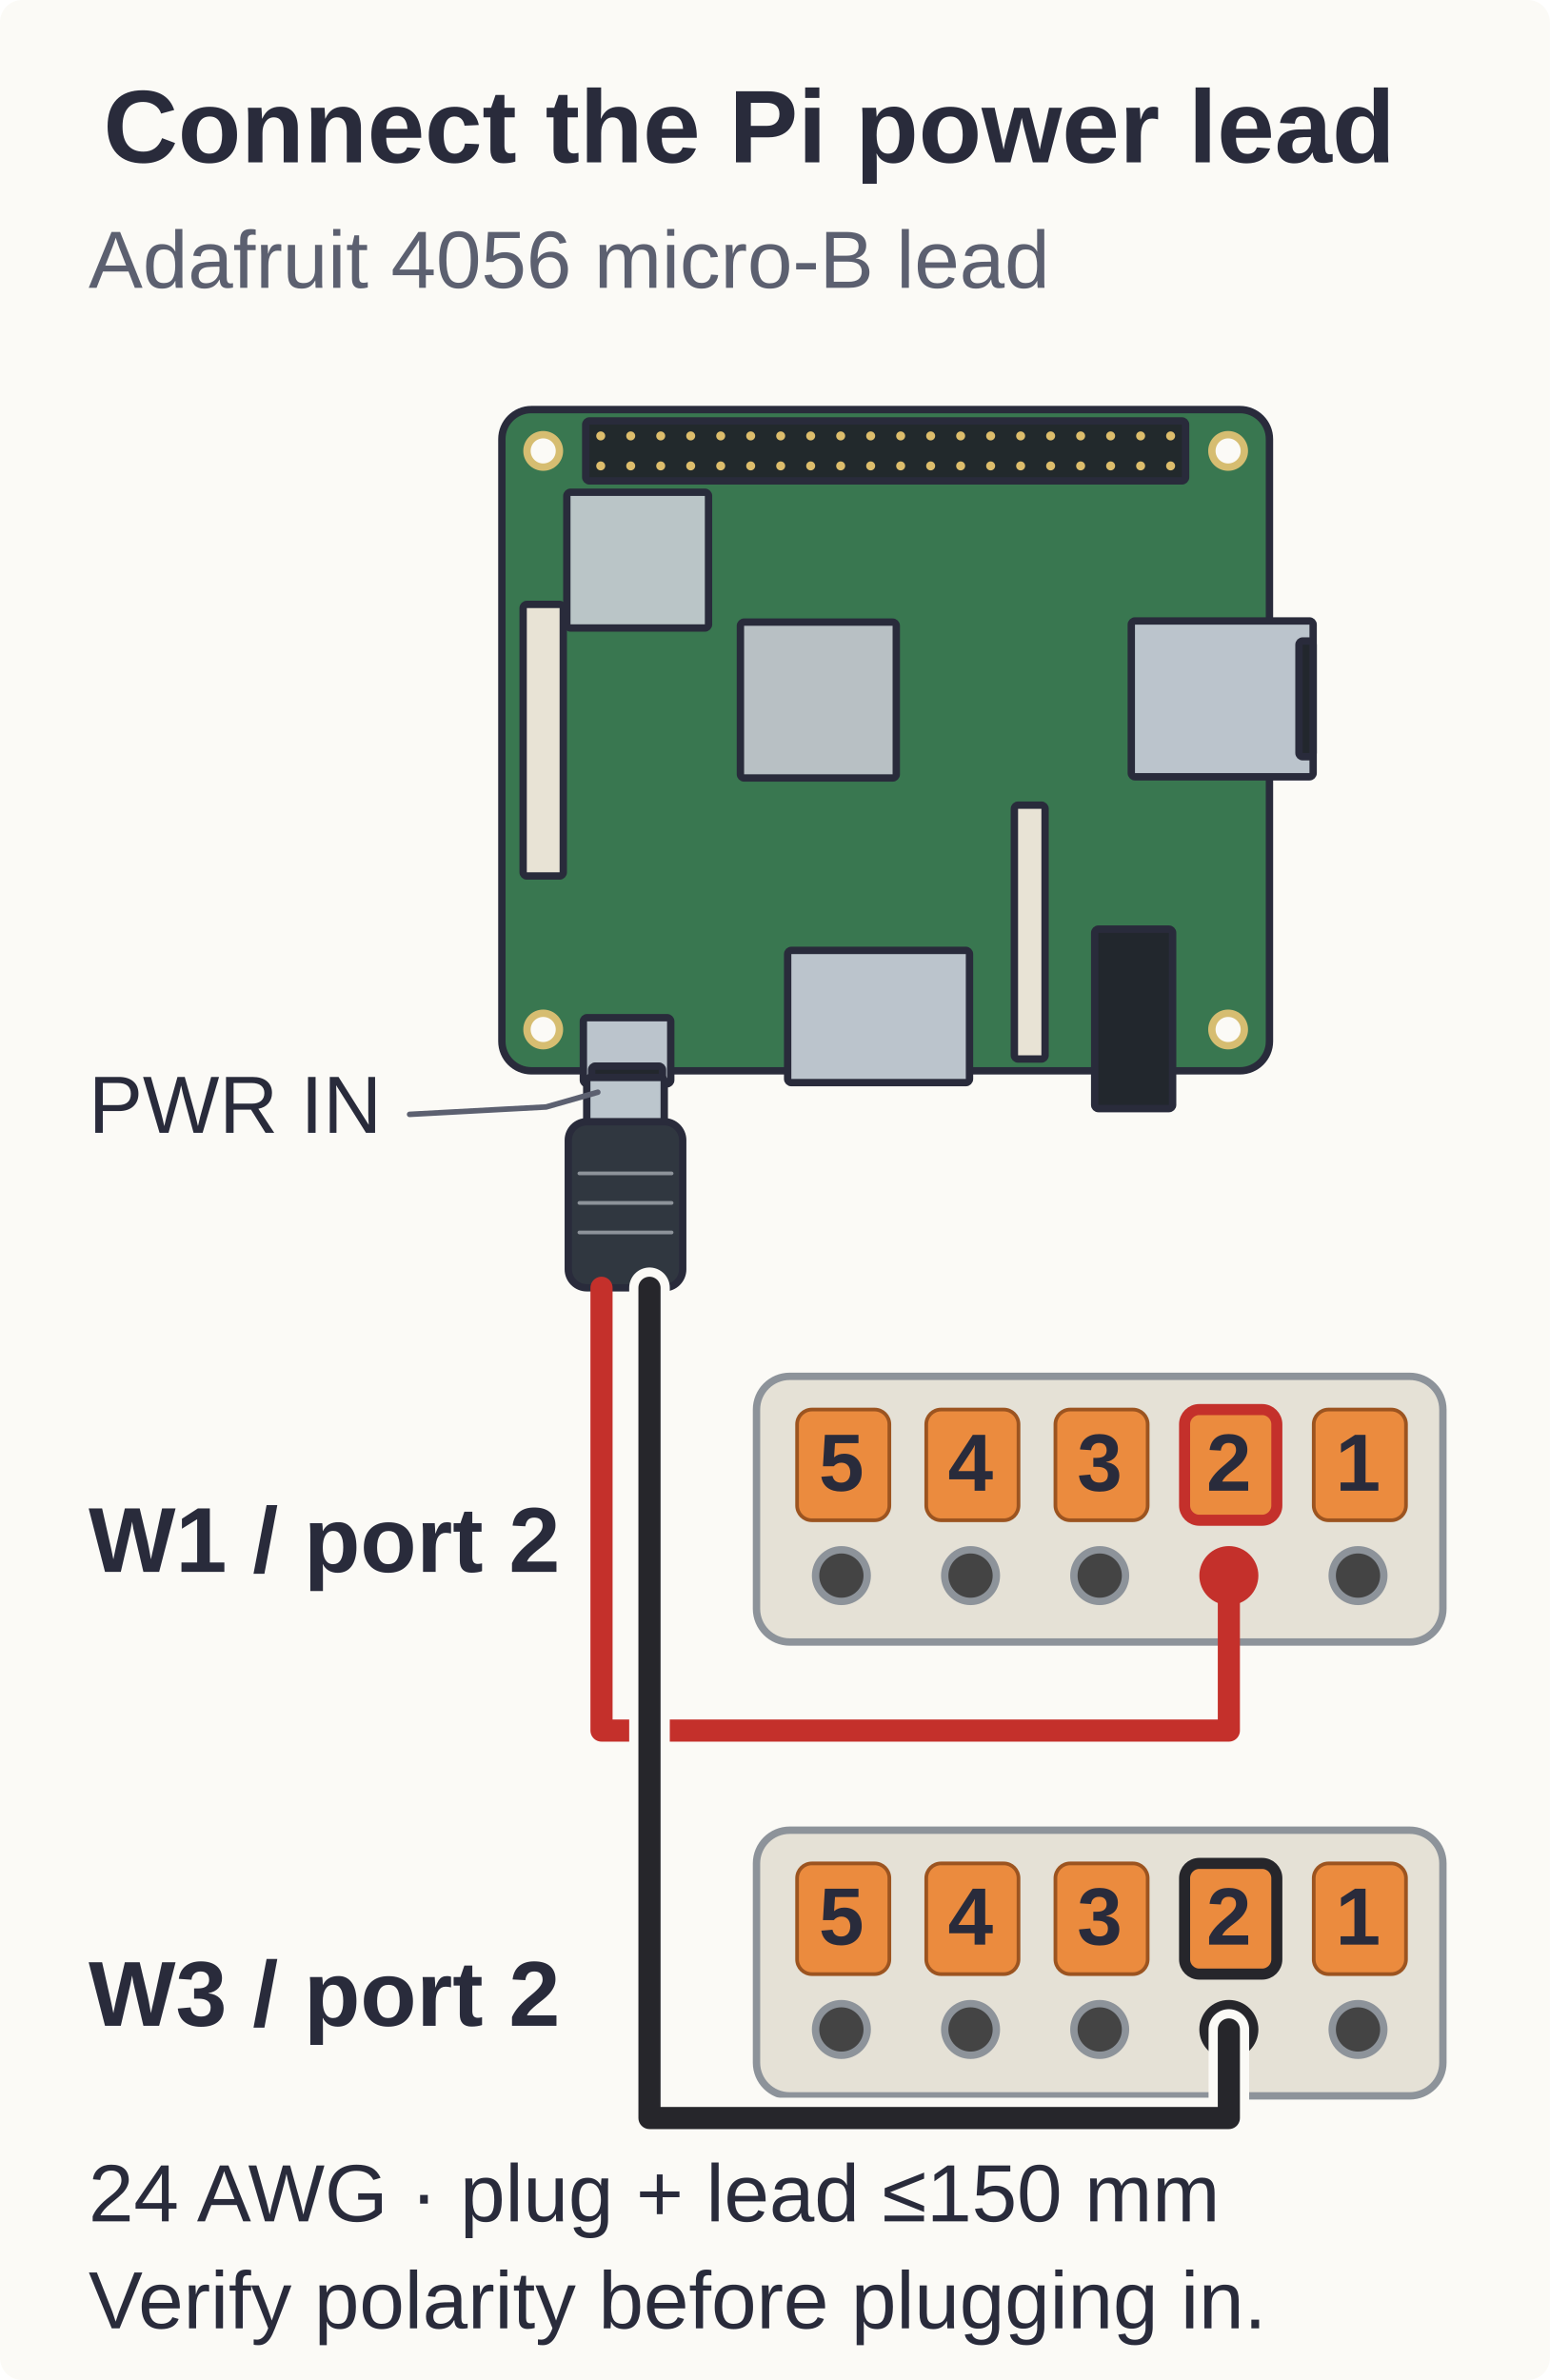
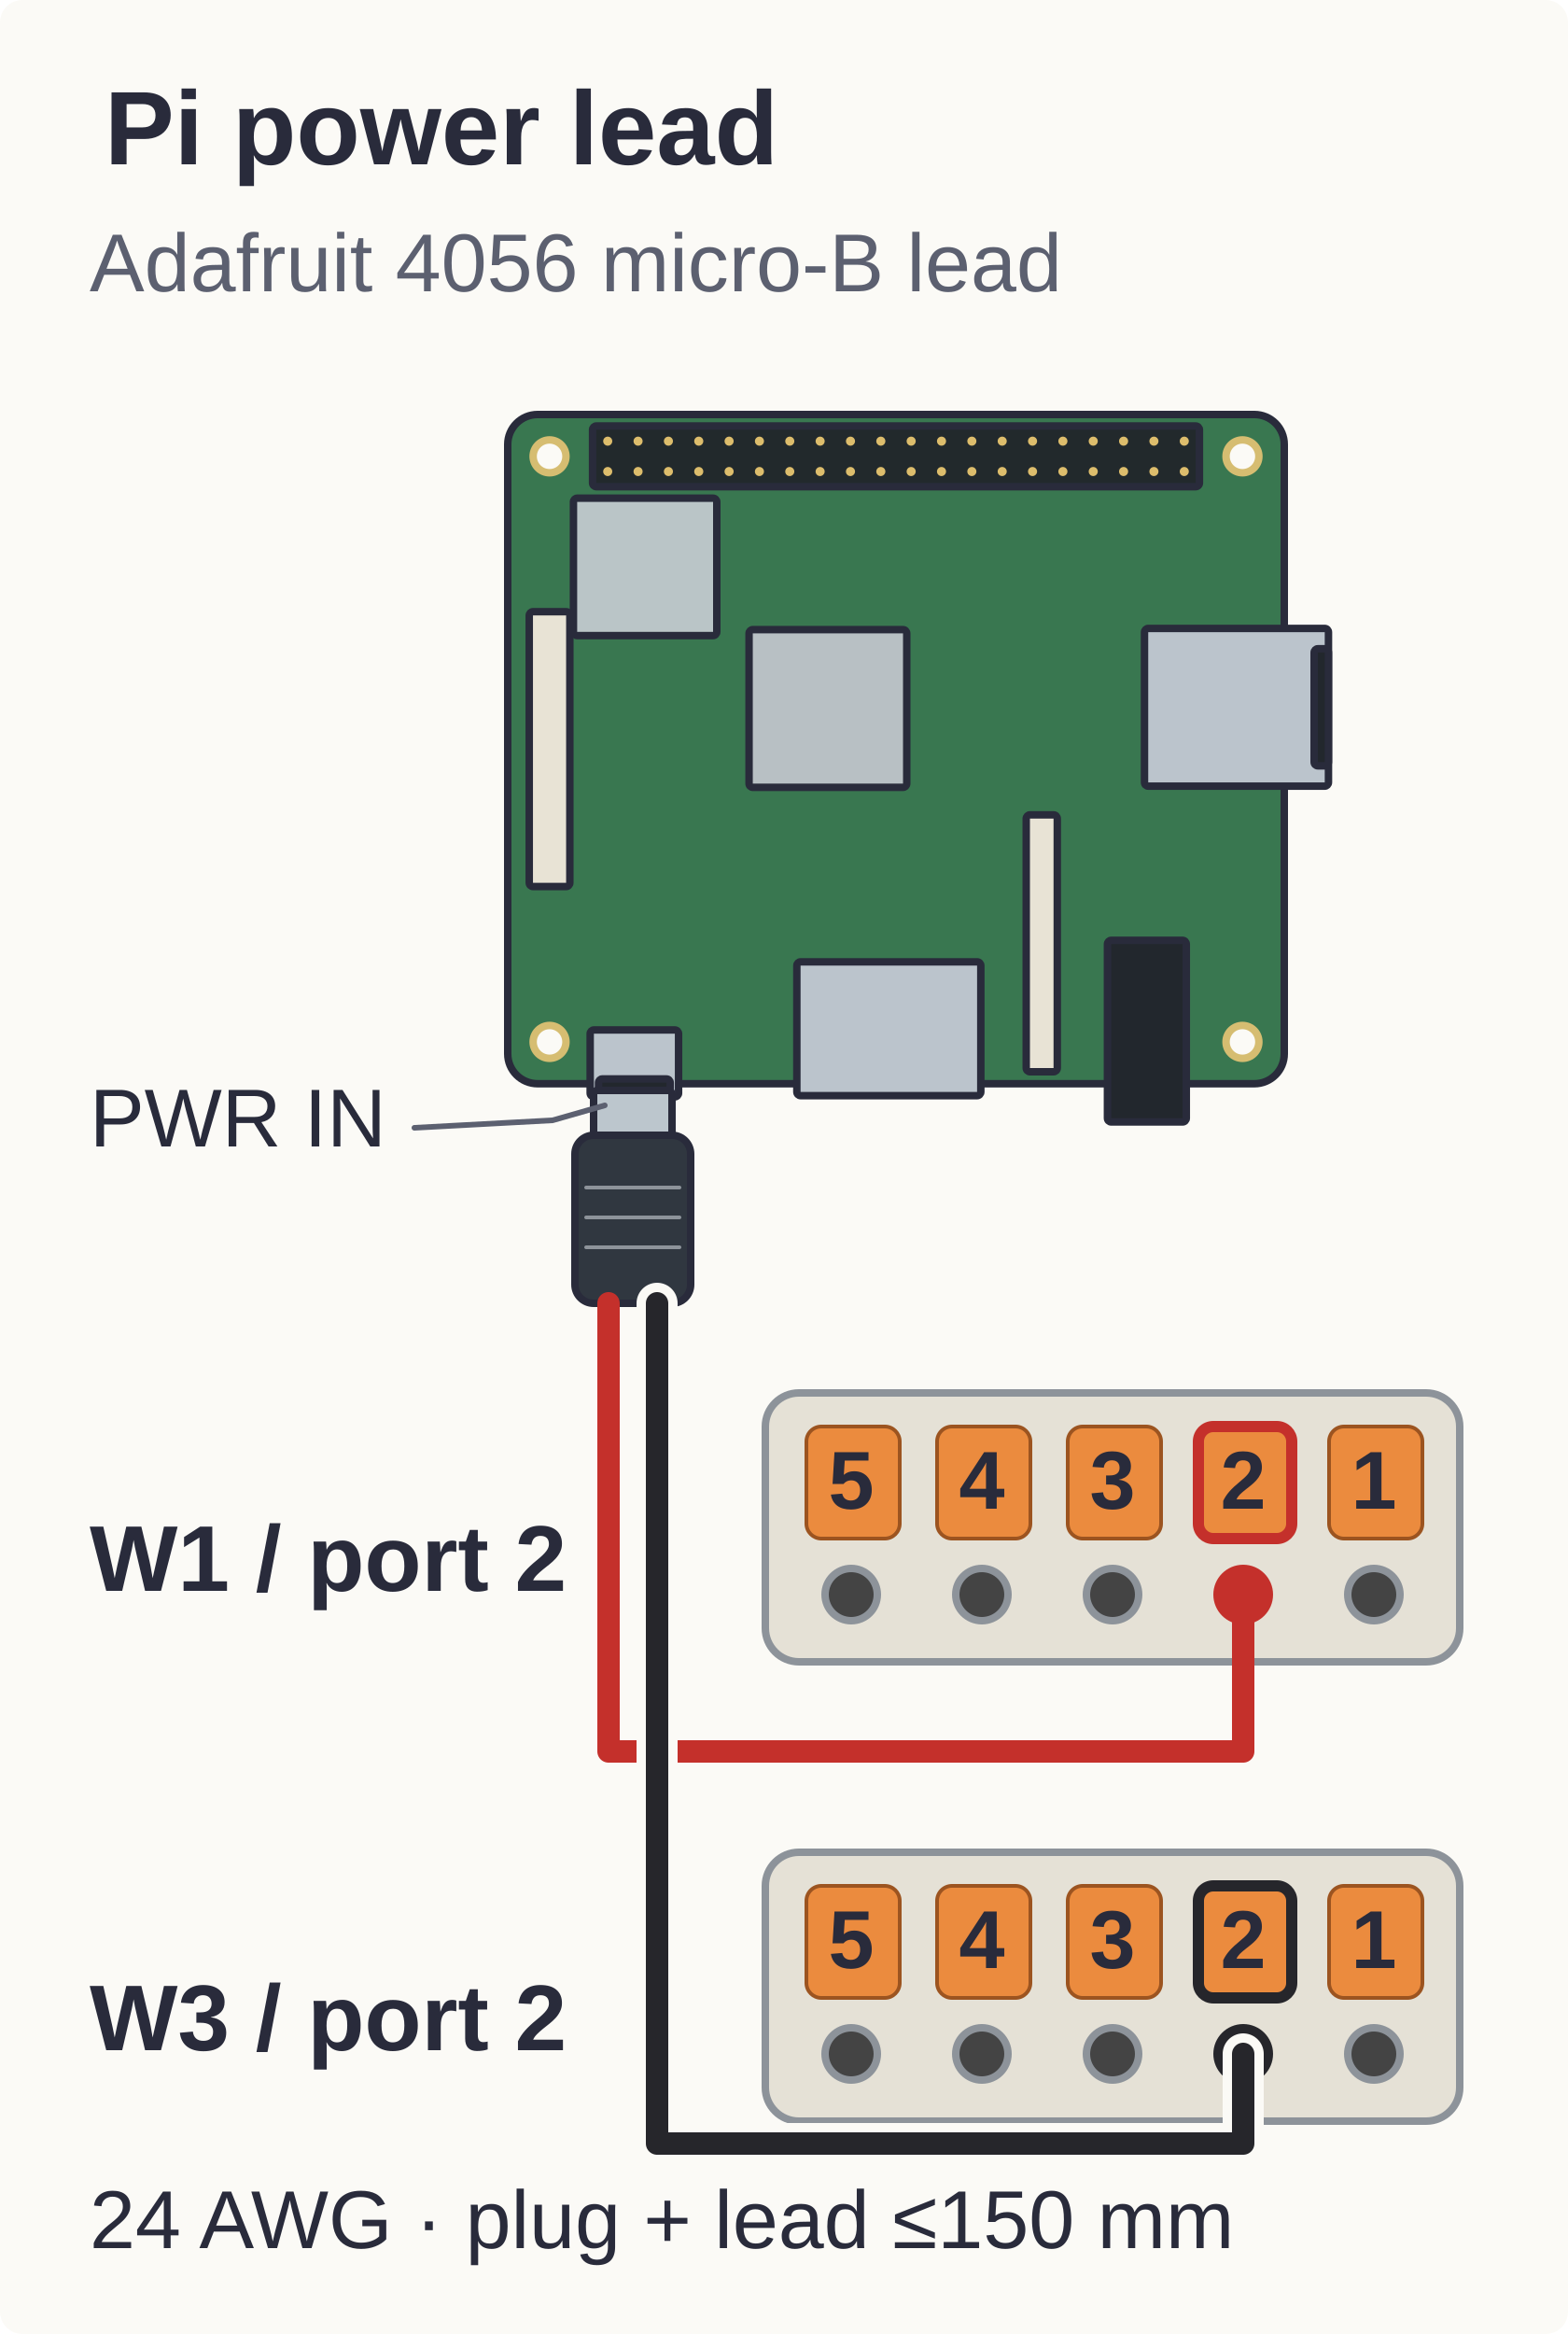
- <svg xmlns="http://www.w3.org/2000/svg" viewBox="0 0 420 645" width="420" height="645" role="img">
+ <svg xmlns="http://www.w3.org/2000/svg" viewBox="0 0 420 625" width="420" height="625" role="img">
  <defs>
    <marker id="arrow" viewBox="0 0 10 10" refX="8" refY="5" markerWidth="7" markerHeight="7" orient="auto-start-reverse">
      <path d="M0 0 L10 5 L0 10z" fill="#2f6fb5" />
    </marker>
  </defs>
-   <rect x="0" y="0" width="420" height="645" rx="6" fill="#fbfaf6" stroke="none" stroke-width="2" />
-   <text x="28" y="44" font-family="Arial,Helvetica,sans-serif" font-size="28" fill="#292b3b" font-weight="700" text-anchor="start">Connect the Pi power lead</text>
+   <rect x="0" y="0" width="420" height="625" rx="6" fill="#fbfaf6" stroke="none" stroke-width="2" />
+   <text x="28" y="44" font-family="Arial,Helvetica,sans-serif" font-size="28" fill="#292b3b" font-weight="700" text-anchor="start">Pi power lead</text>
  <text x="24" y="78" font-family="Arial,Helvetica,sans-serif" font-size="22" fill="#5c6070" font-weight="400" text-anchor="start">Adafruit 4056 micro-B lead</text>
  <rect x="136.0" y="111.0" width="208.0" height="179.2" rx="8" fill="#397750" stroke="#292b3b" stroke-width="2" />
  <circle cx="147.2" cy="122.2" r="4.4" fill="#fbfaf6" stroke="#d6bd71" stroke-width="2" />
  <circle cx="332.8" cy="122.2" r="4.4" fill="#fbfaf6" stroke="#d6bd71" stroke-width="2" />
  <circle cx="147.2" cy="279.0" r="4.4" fill="#fbfaf6" stroke="#d6bd71" stroke-width="2" />
  <circle cx="332.8" cy="279.0" r="4.4" fill="#fbfaf6" stroke="#d6bd71" stroke-width="2" />
  <rect x="158.72" y="114.072" width="162.56" height="16.256" rx="1" fill="#22292c" stroke="#292b3b" stroke-width="2" />
  <circle cx="162.784" cy="118.136" r="1.216" fill="#ddbd6c" stroke="none" stroke-width="2" />
  <circle cx="170.912" cy="118.136" r="1.216" fill="#ddbd6c" stroke="none" stroke-width="2" />
  <circle cx="179.04" cy="118.136" r="1.216" fill="#ddbd6c" stroke="none" stroke-width="2" />
  <circle cx="187.168" cy="118.136" r="1.216" fill="#ddbd6c" stroke="none" stroke-width="2" />
  <circle cx="195.296" cy="118.136" r="1.216" fill="#ddbd6c" stroke="none" stroke-width="2" />
  <circle cx="203.424" cy="118.136" r="1.216" fill="#ddbd6c" stroke="none" stroke-width="2" />
  <circle cx="211.552" cy="118.136" r="1.216" fill="#ddbd6c" stroke="none" stroke-width="2" />
  <circle cx="219.68" cy="118.136" r="1.216" fill="#ddbd6c" stroke="none" stroke-width="2" />
  <circle cx="227.808" cy="118.136" r="1.216" fill="#ddbd6c" stroke="none" stroke-width="2" />
  <circle cx="235.936" cy="118.136" r="1.216" fill="#ddbd6c" stroke="none" stroke-width="2" />
  <circle cx="244.064" cy="118.136" r="1.216" fill="#ddbd6c" stroke="none" stroke-width="2" />
  <circle cx="252.192" cy="118.136" r="1.216" fill="#ddbd6c" stroke="none" stroke-width="2" />
  <circle cx="260.32" cy="118.136" r="1.216" fill="#ddbd6c" stroke="none" stroke-width="2" />
  <circle cx="268.448" cy="118.136" r="1.216" fill="#ddbd6c" stroke="none" stroke-width="2" />
  <circle cx="276.576" cy="118.136" r="1.216" fill="#ddbd6c" stroke="none" stroke-width="2" />
  <circle cx="284.704" cy="118.136" r="1.216" fill="#ddbd6c" stroke="none" stroke-width="2" />
  <circle cx="292.832" cy="118.136" r="1.216" fill="#ddbd6c" stroke="none" stroke-width="2" />
  <circle cx="300.96" cy="118.136" r="1.216" fill="#ddbd6c" stroke="none" stroke-width="2" />
  <circle cx="309.088" cy="118.136" r="1.216" fill="#ddbd6c" stroke="none" stroke-width="2" />
  <circle cx="317.216" cy="118.136" r="1.216" fill="#ddbd6c" stroke="none" stroke-width="2" />
  <circle cx="162.784" cy="126.264" r="1.216" fill="#ddbd6c" stroke="none" stroke-width="2" />
  <circle cx="170.912" cy="126.264" r="1.216" fill="#ddbd6c" stroke="none" stroke-width="2" />
  <circle cx="179.04" cy="126.264" r="1.216" fill="#ddbd6c" stroke="none" stroke-width="2" />
  <circle cx="187.168" cy="126.264" r="1.216" fill="#ddbd6c" stroke="none" stroke-width="2" />
  <circle cx="195.296" cy="126.264" r="1.216" fill="#ddbd6c" stroke="none" stroke-width="2" />
  <circle cx="203.424" cy="126.264" r="1.216" fill="#ddbd6c" stroke="none" stroke-width="2" />
  <circle cx="211.552" cy="126.264" r="1.216" fill="#ddbd6c" stroke="none" stroke-width="2" />
  <circle cx="219.68" cy="126.264" r="1.216" fill="#ddbd6c" stroke="none" stroke-width="2" />
  <circle cx="227.808" cy="126.264" r="1.216" fill="#ddbd6c" stroke="none" stroke-width="2" />
  <circle cx="235.936" cy="126.264" r="1.216" fill="#ddbd6c" stroke="none" stroke-width="2" />
  <circle cx="244.064" cy="126.264" r="1.216" fill="#ddbd6c" stroke="none" stroke-width="2" />
  <circle cx="252.192" cy="126.264" r="1.216" fill="#ddbd6c" stroke="none" stroke-width="2" />
  <circle cx="260.32" cy="126.264" r="1.216" fill="#ddbd6c" stroke="none" stroke-width="2" />
  <circle cx="268.448" cy="126.264" r="1.216" fill="#ddbd6c" stroke="none" stroke-width="2" />
  <circle cx="276.576" cy="126.264" r="1.216" fill="#ddbd6c" stroke="none" stroke-width="2" />
  <circle cx="284.704" cy="126.264" r="1.216" fill="#ddbd6c" stroke="none" stroke-width="2" />
  <circle cx="292.832" cy="126.264" r="1.216" fill="#ddbd6c" stroke="none" stroke-width="2" />
  <circle cx="300.96" cy="126.264" r="1.216" fill="#ddbd6c" stroke="none" stroke-width="2" />
  <circle cx="309.088" cy="126.264" r="1.216" fill="#ddbd6c" stroke="none" stroke-width="2" />
  <circle cx="317.216" cy="126.264" r="1.216" fill="#ddbd6c" stroke="none" stroke-width="2" />
  <rect x="153.6" y="133.4" width="38.4" height="36.8" rx="1" fill="#bac5c7" stroke="#292b3b" stroke-width="2" />
  <rect x="200.64" y="168.6" width="42.24" height="42.24" rx="1" fill="#b8c0c4" stroke="#292b3b" stroke-width="2" />
  <rect x="141.76" y="163.8" width="10.88" height="73.6" rx="1" fill="#e8e3d5" stroke="#292b3b" stroke-width="2" />
  <rect x="274.88" y="218.2" width="8.32" height="68.8" rx="1" fill="#e8e3d5" stroke="#292b3b" stroke-width="2" />
  <rect x="306.56" y="168.28" width="49.28" height="42.24" rx="1" fill="#bbc4cc" stroke="#292b3b" stroke-width="2" />
  <rect x="352.0" y="173.72" width="3.84" height="31.36" rx="1" fill="#22272d" stroke="#292b3b" stroke-width="2" />
  <rect x="213.44" y="257.56" width="49.28" height="35.84" rx="1" fill="#bbc4cc" stroke="#292b3b" stroke-width="2" />
  <rect x="158.08" y="275.8" width="23.68" height="17.92" rx="1" fill="#bbc4cc" stroke="#292b3b" stroke-width="2" />
  <rect x="160.32" y="288.92" width="19.2" height="4.8" rx="1" fill="#22272d" stroke="#292b3b" stroke-width="2" />
  <rect x="296.64" y="251.8" width="21.12" height="48.64" rx="1" fill="#22272d" stroke="#292b3b" stroke-width="2" />
  <rect x="159" y="292" width="21" height="13" rx="1" fill="#bcc6cd" stroke="#292b3b" stroke-width="2" />
  <rect x="154" y="304" width="31" height="45" rx="5" fill="#303740" stroke="#292b3b" stroke-width="2" />
  <path d="M157 318 L182 318" fill="none" stroke="#8d939a" stroke-width="1" stroke-linejoin="round" stroke-linecap="round" />
  <path d="M157 326 L182 326" fill="none" stroke="#8d939a" stroke-width="1" stroke-linejoin="round" stroke-linecap="round" />
  <path d="M157 334 L182 334" fill="none" stroke="#8d939a" stroke-width="1" stroke-linejoin="round" stroke-linecap="round" />
  <text x="24" y="307" font-family="Arial,Helvetica,sans-serif" font-size="22" fill="#292b3b" font-weight="400" text-anchor="start">PWR IN</text>
  <path d="M111 302 L148 300 L162 296" fill="none" stroke="#5c6070" stroke-width="1.5" stroke-linejoin="round" stroke-linecap="round" />
  <text x="24" y="426" font-family="Arial,Helvetica,sans-serif" font-size="25" fill="#292b3b" font-weight="700" text-anchor="start">W1 / port 2</text>
  <rect x="205" y="373" width="186" height="72" rx="9" fill="#e5e1d6" stroke="#8d939a" stroke-width="2" />
  <rect x="216" y="382" width="25" height="30" rx="4" fill="#eb8b3e" stroke="#9c5420" stroke-width="1" />
  <text x="228" y="404" font-family="Arial,Helvetica,sans-serif" font-size="22" fill="#292b3b" font-weight="700" text-anchor="middle">5</text>
  <circle cx="228" cy="427" r="7" fill="#444" stroke="#8d939a" stroke-width="2" />
  <rect x="251" y="382" width="25" height="30" rx="4" fill="#eb8b3e" stroke="#9c5420" stroke-width="1" />
  <text x="263" y="404" font-family="Arial,Helvetica,sans-serif" font-size="22" fill="#292b3b" font-weight="700" text-anchor="middle">4</text>
  <circle cx="263" cy="427" r="7" fill="#444" stroke="#8d939a" stroke-width="2" />
  <rect x="286" y="382" width="25" height="30" rx="4" fill="#eb8b3e" stroke="#9c5420" stroke-width="1" />
  <text x="298" y="404" font-family="Arial,Helvetica,sans-serif" font-size="22" fill="#292b3b" font-weight="700" text-anchor="middle">3</text>
  <circle cx="298" cy="427" r="7" fill="#444" stroke="#8d939a" stroke-width="2" />
  <rect x="321" y="382" width="25" height="30" rx="4" fill="#eb8b3e" stroke="#c4302b" stroke-width="3" />
  <text x="333" y="404" font-family="Arial,Helvetica,sans-serif" font-size="22" fill="#292b3b" font-weight="700" text-anchor="middle">2</text>
  <circle cx="333" cy="427" r="7" fill="#c4302b" stroke="#c4302b" stroke-width="2" />
  <rect x="356" y="382" width="25" height="30" rx="4" fill="#eb8b3e" stroke="#9c5420" stroke-width="1" />
  <text x="368" y="404" font-family="Arial,Helvetica,sans-serif" font-size="22" fill="#292b3b" font-weight="700" text-anchor="middle">1</text>
  <circle cx="368" cy="427" r="7" fill="#444" stroke="#8d939a" stroke-width="2" />
  <text x="24" y="549" font-family="Arial,Helvetica,sans-serif" font-size="25" fill="#292b3b" font-weight="700" text-anchor="start">W3 / port 2</text>
  <rect x="205" y="496" width="186" height="72" rx="9" fill="#e5e1d6" stroke="#8d939a" stroke-width="2" />
  <rect x="216" y="505" width="25" height="30" rx="4" fill="#eb8b3e" stroke="#9c5420" stroke-width="1" />
  <text x="228" y="527" font-family="Arial,Helvetica,sans-serif" font-size="22" fill="#292b3b" font-weight="700" text-anchor="middle">5</text>
  <circle cx="228" cy="550" r="7" fill="#444" stroke="#8d939a" stroke-width="2" />
  <rect x="251" y="505" width="25" height="30" rx="4" fill="#eb8b3e" stroke="#9c5420" stroke-width="1" />
  <text x="263" y="527" font-family="Arial,Helvetica,sans-serif" font-size="22" fill="#292b3b" font-weight="700" text-anchor="middle">4</text>
  <circle cx="263" cy="550" r="7" fill="#444" stroke="#8d939a" stroke-width="2" />
  <rect x="286" y="505" width="25" height="30" rx="4" fill="#eb8b3e" stroke="#9c5420" stroke-width="1" />
  <text x="298" y="527" font-family="Arial,Helvetica,sans-serif" font-size="22" fill="#292b3b" font-weight="700" text-anchor="middle">3</text>
  <circle cx="298" cy="550" r="7" fill="#444" stroke="#8d939a" stroke-width="2" />
  <rect x="321" y="505" width="25" height="30" rx="4" fill="#eb8b3e" stroke="#26262b" stroke-width="3" />
  <text x="333" y="527" font-family="Arial,Helvetica,sans-serif" font-size="22" fill="#292b3b" font-weight="700" text-anchor="middle">2</text>
  <circle cx="333" cy="550" r="7" fill="#26262b" stroke="#26262b" stroke-width="2" />
  <rect x="356" y="505" width="25" height="30" rx="4" fill="#eb8b3e" stroke="#9c5420" stroke-width="1" />
  <text x="368" y="527" font-family="Arial,Helvetica,sans-serif" font-size="22" fill="#292b3b" font-weight="700" text-anchor="middle">1</text>
  <circle cx="368" cy="550" r="7" fill="#444" stroke="#8d939a" stroke-width="2" />
  <path d="M163 349 L163 469 L333 469 L333 427" fill="none" stroke="#c4302b" stroke-width="6" stroke-linejoin="round" stroke-linecap="round" />
  <path d="M176 349 L176 574 L333 574 L333 550" fill="none" stroke="#fbfaf6" stroke-width="11" stroke-linejoin="round" stroke-linecap="round" />
  <path d="M176 349 L176 574 L333 574 L333 550" fill="none" stroke="#26262b" stroke-width="6" stroke-linejoin="round" stroke-linecap="round" />
  <text x="24" y="602" font-family="Arial,Helvetica,sans-serif" font-size="22" fill="#292b3b" font-weight="400" text-anchor="start">24 AWG · plug + lead ≤150 mm</text>
-   <text x="24" y="631" font-family="Arial,Helvetica,sans-serif" font-size="22" fill="#292b3b" font-weight="400" text-anchor="start">Verify polarity before plugging in.</text>
</svg>
